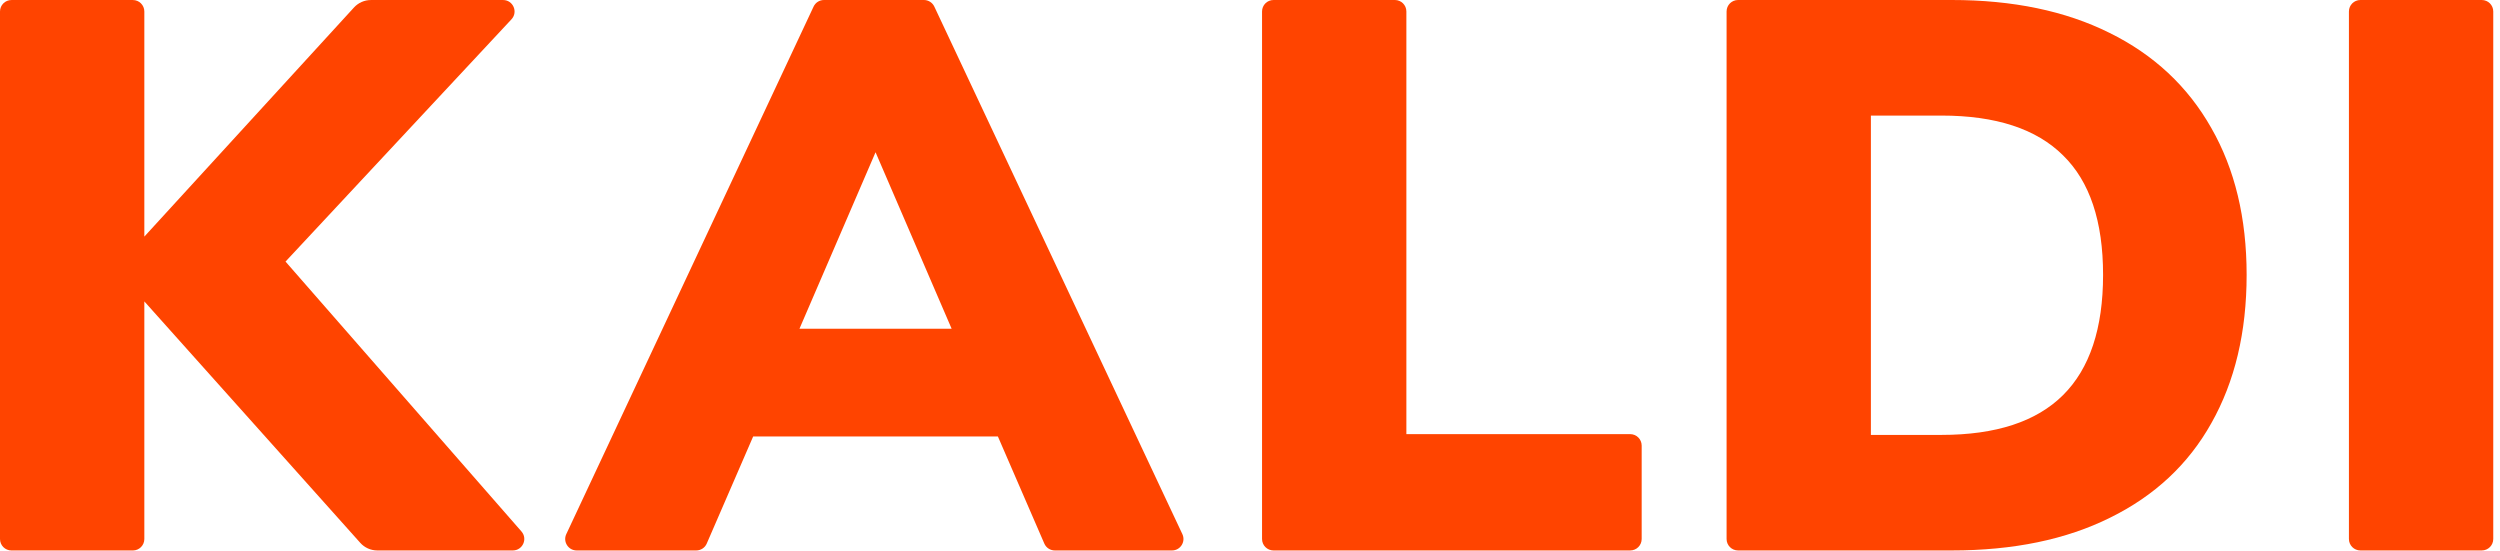
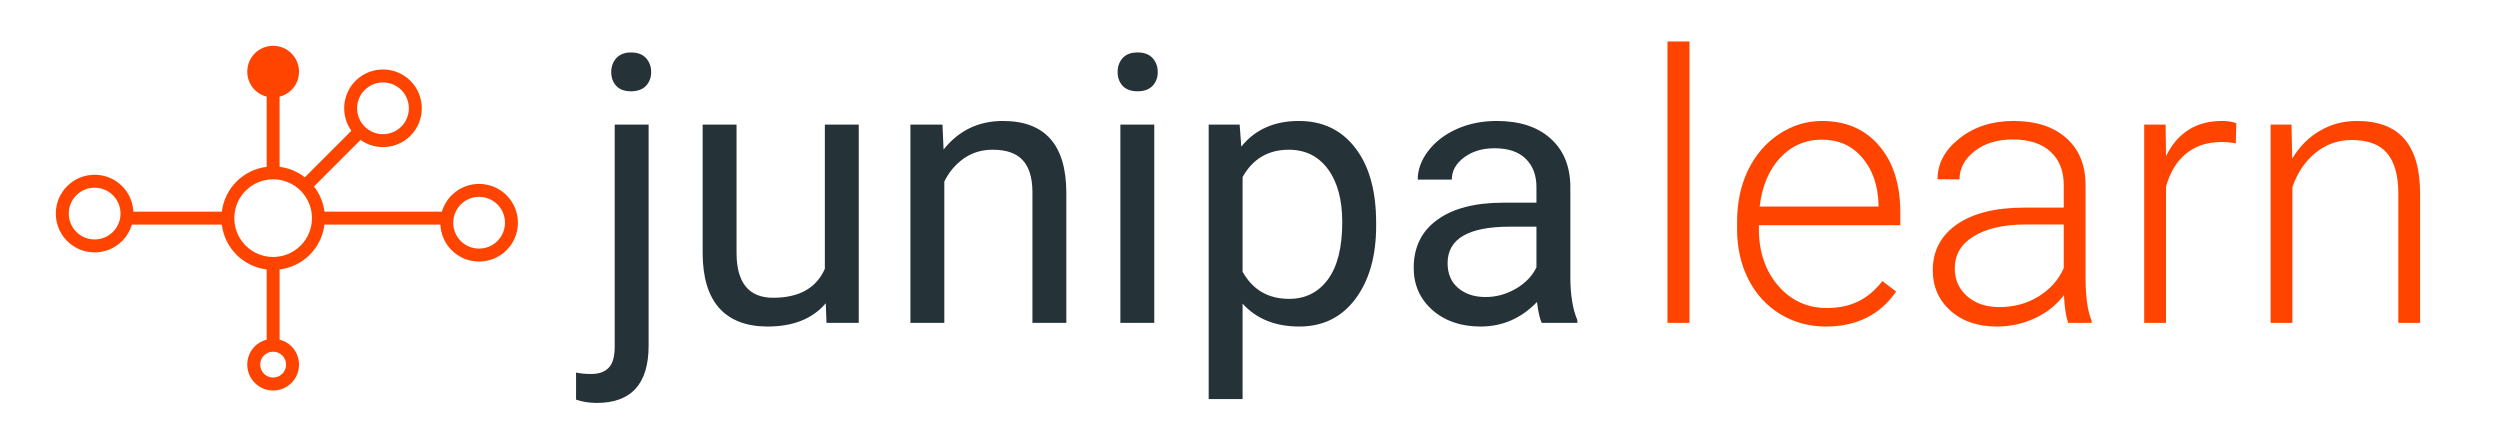
- <svg xmlns="http://www.w3.org/2000/svg" xmlns:xlink="http://www.w3.org/1999/xlink" viewBox="0 0 109 24">
-   <g transform="translate(-1470)">
-     <g style="mix-blend-mode:normal" transform="translate(1470)" fill="#f40">
-       <use xlink:href="#b" style="mix-blend-mode:normal" />
-       <use xlink:href="#c" style="mix-blend-mode:normal" />
-       <use xlink:href="#d" style="mix-blend-mode:normal" />
-       <use xlink:href="#e" style="mix-blend-mode:normal" />
-       <use xlink:href="#f" style="mix-blend-mode:normal" />
-     </g>
-   </g>
-   <defs>
-     <path id="b" d="M22.735 23.171c.283.323.053.829-.376.829h-5.907c-.285 0-.556-.121-.745-.333l-9.414-10.526v10.36c0 .276-.224.5-.5.5h-5.293c-.276 0-.5-.224-.5-.5v-23c0-.276.224-.5.5-.5h5.293c.276 0 .5.224.5.5v9.815l9.141-9.99c.19-.207.457-.325.738-.325h5.762c.437 0 .664.521.366.841l-9.851 10.563 10.287 11.767z" />
-     <path id="c" d="M45.991 24c-.199 0-.38-.118-.459-.301l-2.024-4.669h-10.67l-2.024 4.669c-.079.183-.259.301-.459.301h-5.212c-.366 0-.608-.381-.453-.712l10.782-23c.082-.176.259-.288.453-.288h4.358c.194 0 .37.112.453.287l10.815 23c.156.332-.086.713-.452.713h-5.108zm-11.135-9.668h6.635l-3.317-7.694-3.317 7.694z" />
-     <path id="d" d="M55.525 24c-.276 0-.5-.224-.5-.5v-23c0-.276.224-.5.5-.5h5.293c.276 0 .5.224.5.5v18.428h9.759c.276 0 .5.224.5.5v4.072c0 .276-.224.5-.5.5h-15.552z" />
-     <path id="e" d="M75.279.5c0-.276.224-.5.5-.5h9.315c2.667 0 4.959.477 6.874 1.43 1.938.953 3.42 2.338 4.446 4.153 1.026 1.793 1.539 3.926 1.539 6.4 0 2.496-.513 4.652-1.539 6.468-1.003 1.793-2.474 3.166-4.412 4.119-1.915.953-4.218 1.43-6.908 1.43h-9.315c-.276 0-.5-.224-.5-.5v-23zm9.37 18.462c2.371 0 4.138-.579 5.301-1.736 1.163-1.157 1.744-2.905 1.744-5.242 0-2.338-.581-4.074-1.744-5.209-1.163-1.157-2.93-1.736-5.301-1.736h-3.078v13.923h3.078z" />
-     <path id="f" d="M102.913 24c-.276 0-.5-.224-.5-.5v-23c0-.276.224-.5.5-.5h5.293c.276 0 .5.224.5.5v23c0 .276-.224.5-.5.5h-5.293z" />
-   </defs>
+ <svg xmlns="http://www.w3.org/2000/svg" width="573" height="100" viewBox="0 0 573 100" fill="none">
+   <path d="M15.397 55.245C18.869 58.716 24.515 58.716 27.986 55.245C29.072 54.159 29.817 52.862 30.224 51.483L50.846 51.483C51.161 54.011 52.275 56.456 54.212 58.392C56.148 60.329 58.593 61.443 61.121 61.76V77.85C60.127 78.105 59.184 78.597 58.408 79.373C56.094 81.687 56.094 85.451 58.408 87.765C60.722 90.079 64.486 90.079 66.8 87.765C69.114 85.451 69.114 81.687 66.8 79.373C66.024 78.597 65.081 78.105 64.087 77.85V61.76C66.615 61.443 69.06 60.329 70.996 58.392C72.933 56.456 74.047 54.011 74.363 51.484L100.934 51.483C101.038 53.616 101.891 55.718 103.516 57.343C106.988 60.815 112.634 60.815 116.105 57.343C119.576 53.872 119.576 48.226 116.105 44.755C112.634 41.283 106.988 41.283 103.516 44.755C102.431 45.84 101.685 47.138 101.278 48.517L74.362 48.517C74.104 46.454 73.308 44.451 71.971 42.729L82.629 32.071C86.102 34.541 90.96 34.23 94.074 31.116C97.545 27.645 97.545 21.999 94.074 18.528C90.603 15.057 84.957 15.057 81.486 18.528C78.373 21.64 78.062 26.498 80.531 29.973L69.873 40.631C68.151 39.294 66.148 38.498 64.085 38.24L64.085 22.15C65.081 21.895 66.024 21.403 66.8 20.627C69.114 18.313 69.114 14.549 66.8 12.235C64.486 9.92 60.722 9.92 58.408 12.235C56.094 14.549 56.094 18.313 58.408 20.627C59.184 21.403 60.127 21.895 61.121 22.15V38.24C58.593 38.557 56.148 39.671 54.212 41.608C52.275 43.544 51.161 45.988 50.845 48.516H30.567C30.465 46.384 29.611 44.282 27.986 42.657C24.515 39.185 18.869 39.185 15.397 42.657C11.926 46.128 11.926 51.774 15.397 55.245ZM64.702 85.667C63.545 86.824 61.663 86.824 60.506 85.667C59.349 84.51 59.349 82.628 60.506 81.471C61.663 80.314 63.545 80.314 64.702 81.471C65.859 82.628 65.859 84.51 64.702 85.667ZM114.007 46.853C116.321 49.167 116.321 52.931 114.007 55.245C111.693 57.559 107.929 57.559 105.614 55.245C103.3 52.931 103.3 49.167 105.614 46.853C107.929 44.539 111.693 44.539 114.007 46.853ZM83.585 20.627C85.899 18.313 89.663 18.313 91.977 20.627C94.291 22.941 94.291 26.705 91.977 29.019C89.663 31.333 85.899 31.333 83.585 29.019C81.271 26.705 81.271 22.941 83.585 20.627ZM68.898 43.706C72.37 47.177 72.37 52.823 68.898 56.294C65.427 59.765 59.781 59.765 56.31 56.294C52.839 52.823 52.839 47.177 56.31 43.706C59.781 40.234 65.427 40.234 68.898 43.706ZM25.888 44.755C28.202 47.069 28.202 50.833 25.888 53.147C23.574 55.461 19.81 55.461 17.495 53.147C15.181 50.833 15.181 47.069 17.495 44.755C19.81 42.441 23.574 42.441 25.888 44.755Z" fill="#FF4400" />
+   <path d="M148.66 28.564V79.249C148.66 87.983 144.699 92.351 136.776 92.351C135.068 92.351 133.487 92.099 132.031 91.595V85.38C132.927 85.604 134.103 85.716 135.558 85.716C137.294 85.716 138.61 85.24 139.506 84.288C140.429 83.364 140.891 81.741 140.891 79.417V28.564H148.66ZM140.094 16.513C140.094 15.281 140.471 14.231 141.227 13.363C142.011 12.467 143.145 12.02 144.629 12.02C146.14 12.02 147.288 12.454 148.072 13.321C148.856 14.189 149.248 15.253 149.248 16.513C149.248 17.773 148.856 18.822 148.072 19.662C147.288 20.502 146.14 20.922 144.629 20.922C143.117 20.922 141.983 20.502 141.227 19.662C140.471 18.822 140.094 17.773 140.094 16.513ZM189.266 69.507C186.243 73.062 181.806 74.84 175.955 74.84C171.112 74.84 167.416 73.44 164.869 70.641C162.349 67.813 161.076 63.642 161.048 58.127V28.564H168.816V57.917C168.816 64.804 171.616 68.247 177.215 68.247C183.149 68.247 187.097 66.035 189.056 61.612V28.564H196.825V74H189.434L189.266 69.507ZM216.015 28.564L216.267 34.275C219.739 29.908 224.274 27.725 229.873 27.725C239.475 27.725 244.318 33.142 244.402 43.976V74H236.634V43.934C236.606 40.658 235.85 38.237 234.366 36.669C232.91 35.101 230.629 34.317 227.521 34.317C225.002 34.317 222.79 34.989 220.886 36.333C218.983 37.677 217.499 39.44 216.435 41.624V74H208.667V28.564H216.015ZM264.558 74H256.79V28.564H264.558V74ZM256.16 16.513C256.16 15.253 256.538 14.189 257.294 13.321C258.078 12.454 259.225 12.02 260.737 12.02C262.249 12.02 263.397 12.454 264.18 13.321C264.964 14.189 265.356 15.253 265.356 16.513C265.356 17.773 264.964 18.822 264.18 19.662C263.397 20.502 262.249 20.922 260.737 20.922C259.225 20.922 258.078 20.502 257.294 19.662C256.538 18.822 256.16 17.773 256.16 16.513ZM315.411 51.786C315.411 58.701 313.829 64.272 310.666 68.499C307.502 72.726 303.219 74.84 297.816 74.84C292.301 74.84 287.962 73.09 284.799 69.591V91.469H277.03V28.564H284.127L284.505 33.603C287.668 29.684 292.063 27.725 297.69 27.725C303.149 27.725 307.46 29.782 310.624 33.898C313.815 38.013 315.411 43.738 315.411 51.072V51.786ZM307.642 50.904C307.642 45.781 306.551 41.736 304.367 38.769C302.183 35.801 299.188 34.317 295.381 34.317C290.677 34.317 287.15 36.403 284.799 40.574V62.284C287.122 66.427 290.677 68.499 295.465 68.499C299.188 68.499 302.141 67.029 304.325 64.09C306.537 61.122 307.642 56.727 307.642 50.904ZM353.372 74C352.924 73.104 352.56 71.508 352.28 69.213C348.669 72.964 344.358 74.84 339.346 74.84C334.867 74.84 331.186 73.58 328.302 71.061C325.447 68.513 324.019 65.294 324.019 61.402C324.019 56.671 325.811 53.004 329.394 50.4C333.006 47.769 338.073 46.453 344.595 46.453H352.154V42.884C352.154 40.168 351.342 38.013 349.719 36.417C348.095 34.793 345.701 33.981 342.538 33.981C339.766 33.981 337.443 34.681 335.567 36.081C333.691 37.481 332.754 39.175 332.754 41.162H324.943C324.943 38.895 325.741 36.711 327.337 34.611C328.96 32.484 331.144 30.804 333.887 29.572C336.659 28.34 339.696 27.725 343 27.725C348.235 27.725 352.336 29.04 355.303 31.672C358.271 34.275 359.811 37.873 359.923 42.464V63.376C359.923 67.547 360.455 70.865 361.518 73.328V74H353.372ZM340.48 68.079C342.916 68.079 345.225 67.449 347.409 66.189C349.593 64.93 351.174 63.292 352.154 61.276V51.954H346.065C336.547 51.954 331.788 54.74 331.788 60.31C331.788 62.746 332.6 64.65 334.223 66.022C335.847 67.393 337.933 68.079 340.48 68.079Z" fill="#253238" />
+   <path d="M387.225 74H382.186V9.5H387.225V74ZM418.509 74.84C414.646 74.84 411.146 73.888 408.011 71.984C404.903 70.081 402.482 67.435 400.746 64.048C399.01 60.633 398.143 56.811 398.143 52.584V50.778C398.143 46.411 398.982 42.478 400.662 38.978C402.37 35.479 404.735 32.736 407.759 30.748C410.782 28.732 414.058 27.725 417.585 27.725C423.1 27.725 427.467 29.614 430.687 33.394C433.934 37.145 435.558 42.282 435.558 48.805V51.618H403.14V52.584C403.14 57.735 404.609 62.032 407.549 65.476C410.516 68.891 414.24 70.599 418.719 70.599C421.406 70.599 423.772 70.109 425.815 69.129C427.887 68.149 429.763 66.581 431.442 64.426L434.592 66.819C430.896 72.166 425.535 74.84 418.509 74.84ZM417.585 32.008C413.806 32.008 410.614 33.394 408.011 36.165C405.435 38.937 403.868 42.66 403.308 47.335H430.561V46.789C430.421 42.422 429.175 38.867 426.823 36.123C424.472 33.38 421.392 32.008 417.585 32.008ZM474.022 74C473.519 72.572 473.197 70.459 473.057 67.659C471.293 69.955 469.039 71.732 466.296 72.992C463.58 74.224 460.697 74.84 457.646 74.84C453.278 74.84 449.737 73.622 447.021 71.186C444.334 68.751 442.99 65.671 442.99 61.948C442.99 57.525 444.824 54.026 448.491 51.45C452.187 48.875 457.324 47.587 463.902 47.587H473.015V42.422C473.015 39.175 472.007 36.627 469.991 34.779C468.004 32.904 465.092 31.966 461.257 31.966C457.757 31.966 454.86 32.862 452.564 34.653C450.269 36.445 449.121 38.601 449.121 41.12L444.082 41.078C444.082 37.467 445.762 34.345 449.121 31.714C452.48 29.054 456.61 27.725 461.509 27.725C466.576 27.725 470.565 28.998 473.477 31.546C476.416 34.065 477.928 37.593 478.012 42.128V63.628C478.012 68.023 478.474 71.312 479.397 73.496V74H474.022ZM458.233 70.389C461.593 70.389 464.588 69.577 467.22 67.953C469.879 66.329 471.811 64.16 473.015 61.444V51.45H464.028C459.017 51.506 455.098 52.43 452.271 54.222C449.443 55.985 448.029 58.421 448.029 61.528C448.029 64.076 448.967 66.189 450.843 67.869C452.746 69.549 455.21 70.389 458.233 70.389ZM512.445 32.848C511.382 32.652 510.248 32.554 509.044 32.554C505.909 32.554 503.249 33.435 501.065 35.199C498.91 36.935 497.37 39.468 496.446 42.8V74H491.449V28.564H496.362L496.446 35.787C499.106 30.412 503.375 27.725 509.254 27.725C510.654 27.725 511.759 27.907 512.571 28.27L512.445 32.848ZM525.211 28.564L525.379 36.333C527.087 33.533 529.214 31.406 531.762 29.95C534.309 28.466 537.123 27.725 540.202 27.725C545.073 27.725 548.699 29.096 551.078 31.84C553.458 34.583 554.661 38.699 554.689 44.185V74H549.692V44.144C549.664 40.084 548.797 37.061 547.089 35.073C545.409 33.086 542.708 32.092 538.984 32.092C535.877 32.092 533.119 33.072 530.712 35.031C528.332 36.963 526.569 39.58 525.421 42.884V74H520.424V28.564H525.211Z" fill="#FF4400" />
</svg>
